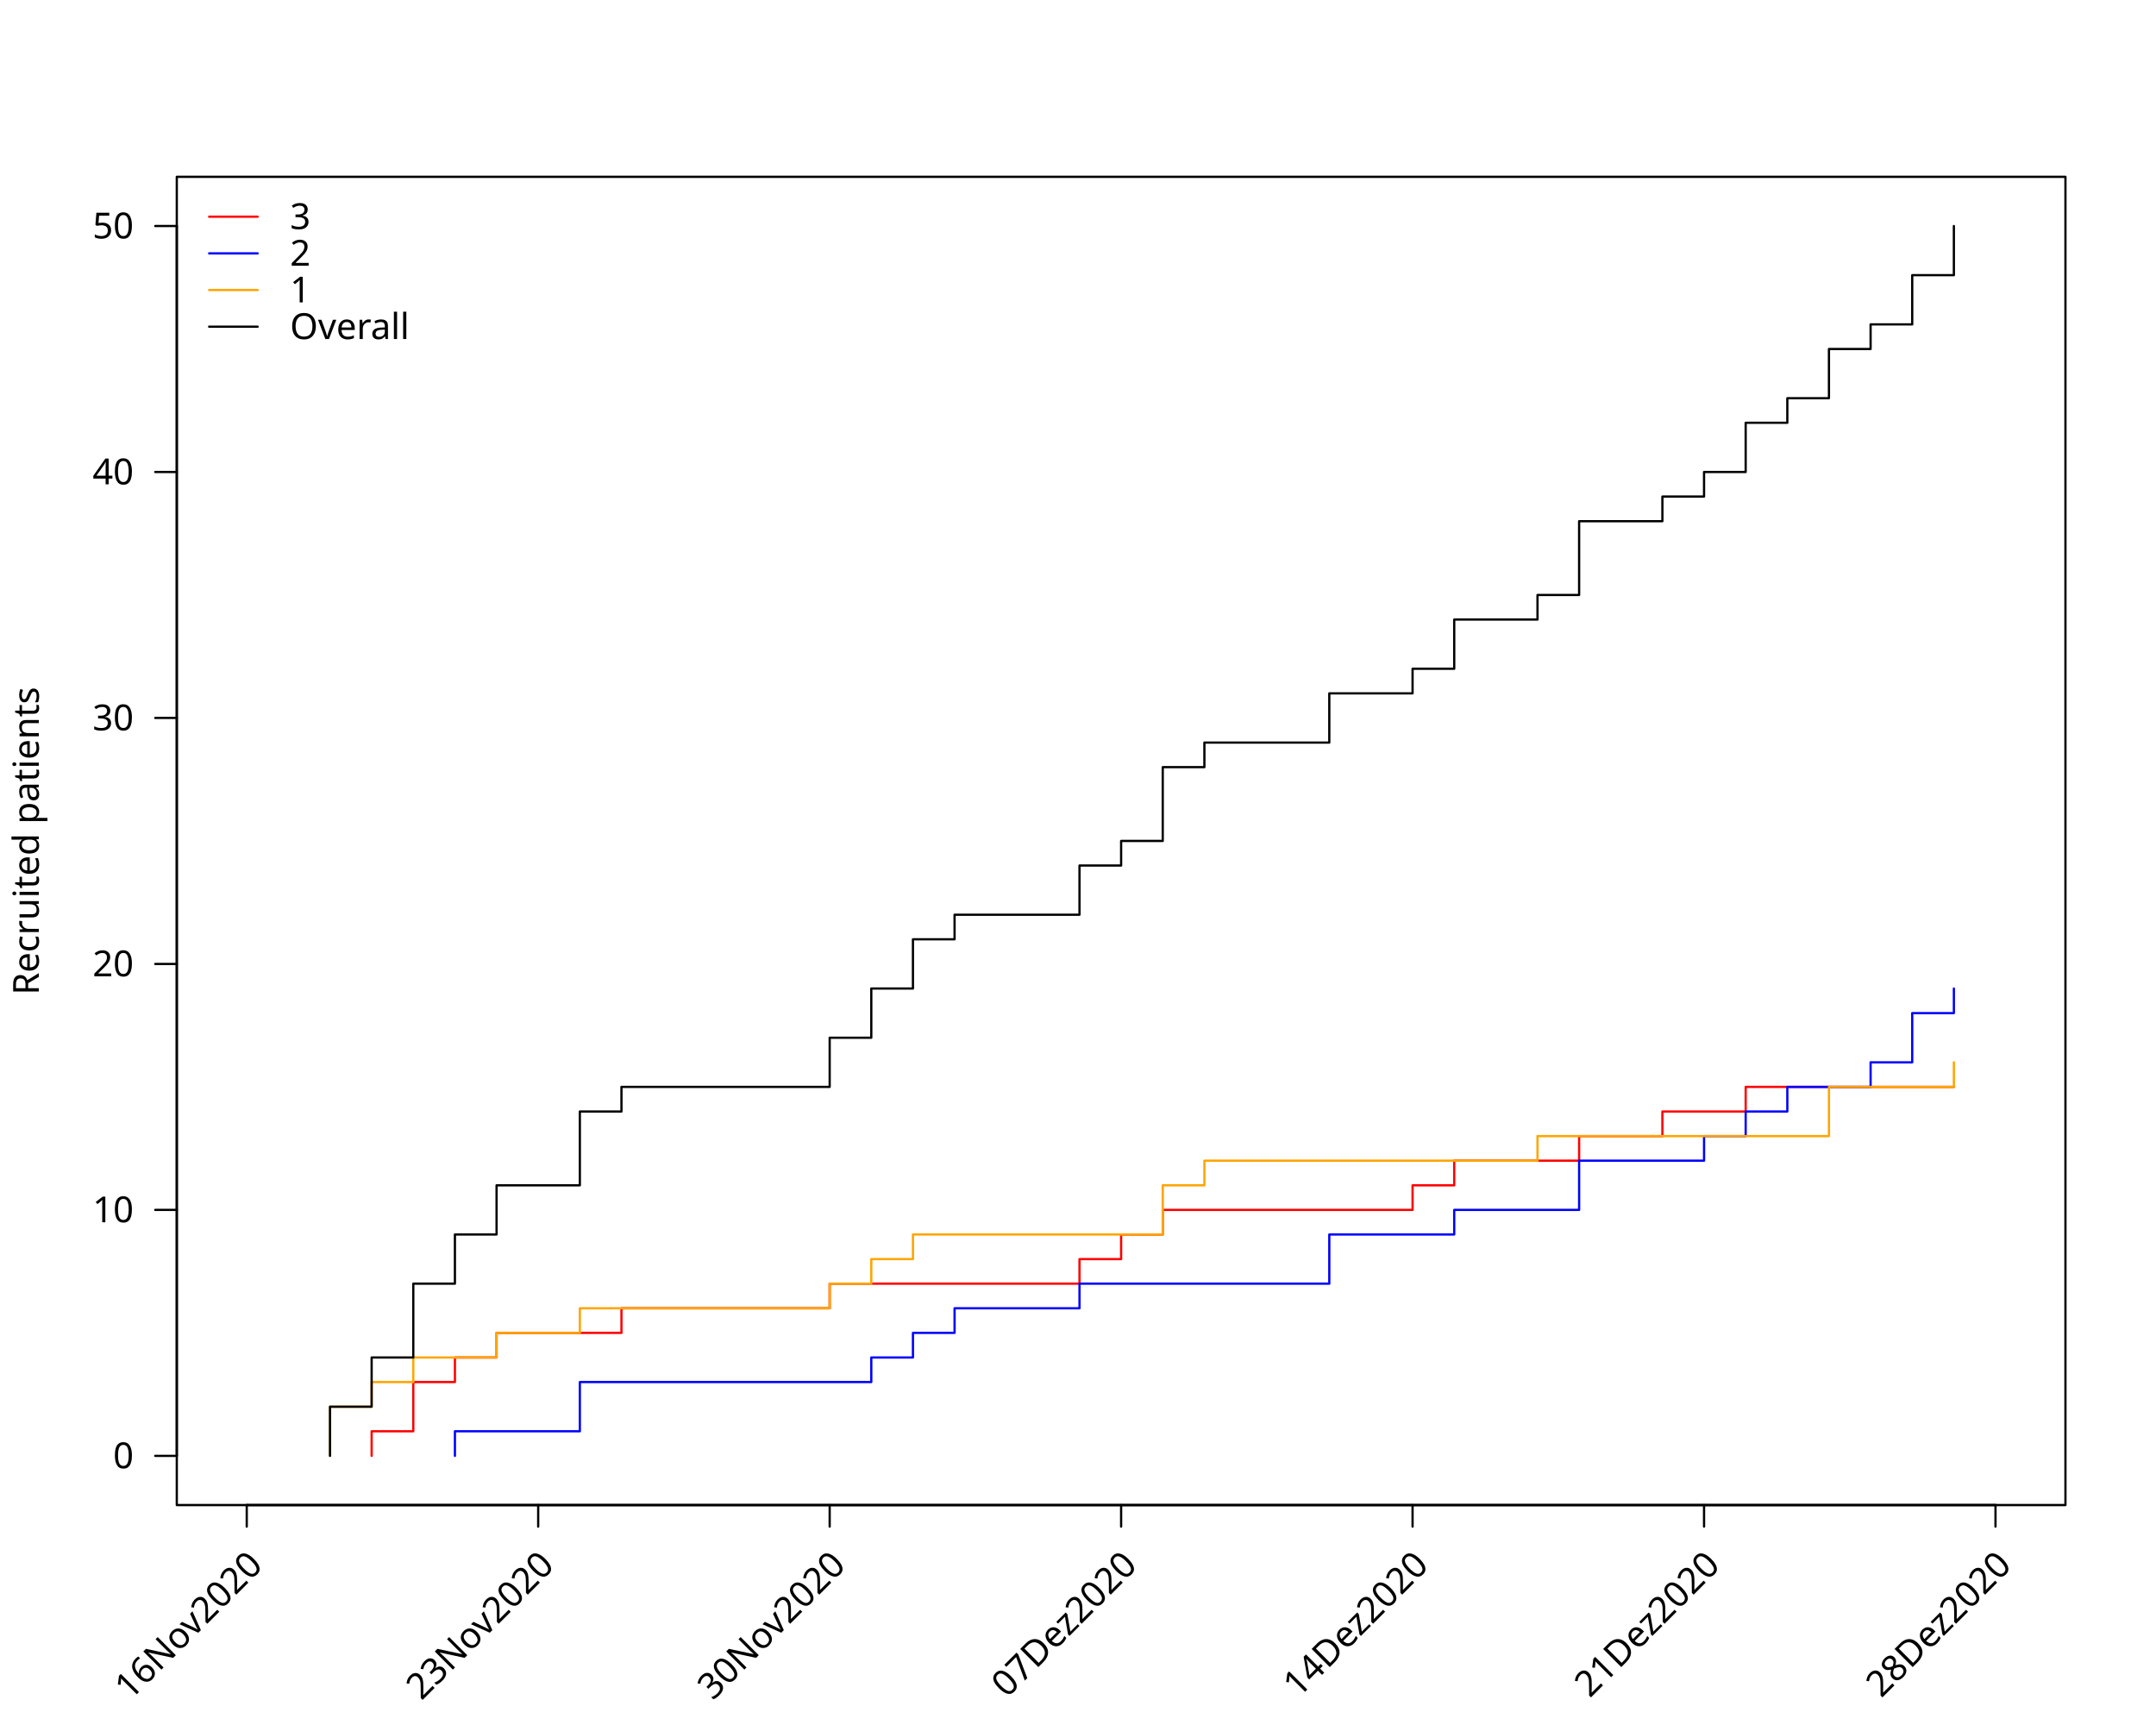
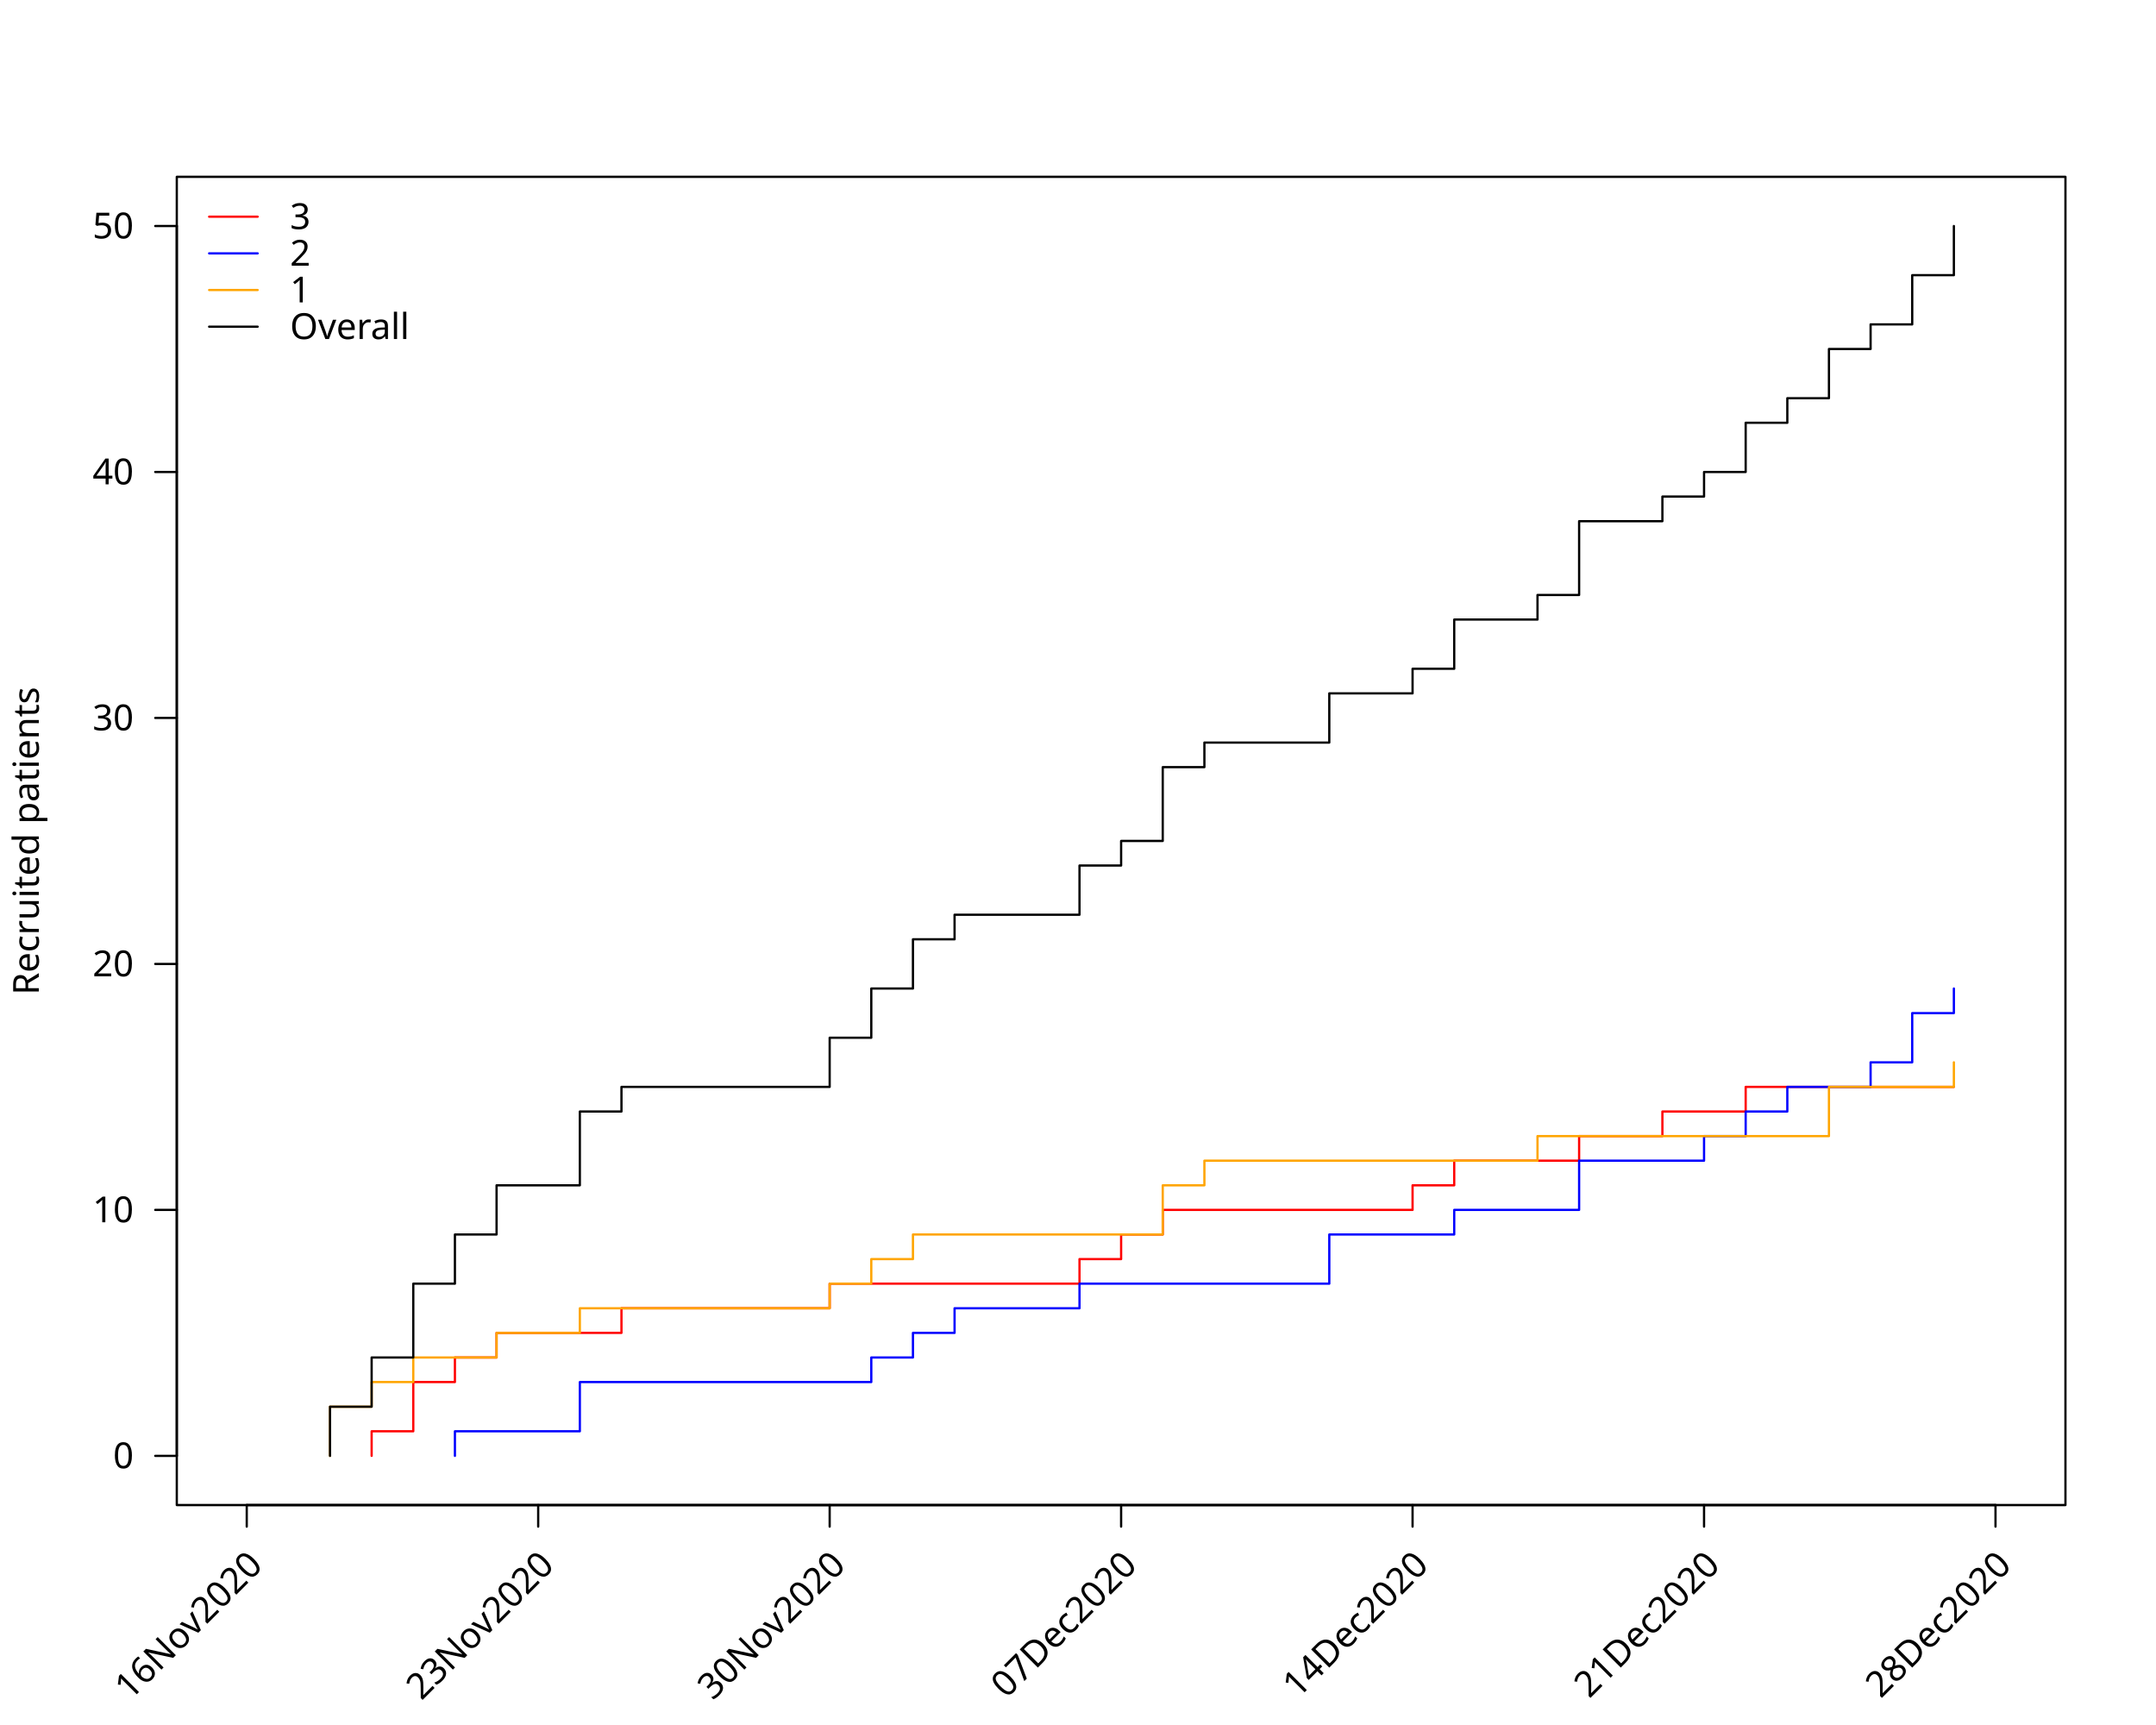
<svg xmlns="http://www.w3.org/2000/svg" class="svglite" data-engine-version="2.0" width="720.00pt" height="576.00pt" viewBox="0 0 720.00 576.00">
  <defs>
    <style type="text/css">
    .svglite line, .svglite polyline, .svglite polygon, .svglite path, .svglite rect, .svglite circle {
      fill: none;
      stroke: #000000;
      stroke-linecap: round;
      stroke-linejoin: round;
      stroke-miterlimit: 10.00;
    }
  </style>
  </defs>
  <rect width="100%" height="100%" style="stroke: none; fill: #FFFFFF;" />
  <defs>
    <clipPath id="cpMC4wMHw3MjAuMDB8MC4wMHw1NzYuMDA=">
      <rect x="0.00" y="0.00" width="720.00" height="576.00" />
    </clipPath>
  </defs>
  <g clip-path="url(#cpMC4wMHw3MjAuMDB8MC4wMHw1NzYuMDA=)">
    <text transform="translate(12.96,280.80) rotate(-90)" text-anchor="middle" style="font-size: 12.00px; font-family: sans;" textLength="96.73px" lengthAdjust="spacingAndGlyphs">Recruited patients</text>
    <polygon points="59.04,502.56 689.76,502.56 689.76,59.04 59.04,59.04 " style="stroke-width: 0.75; fill: none;" />
    <line x1="82.40" y1="502.56" x2="666.40" y2="502.56" style="stroke-width: 0.75;" />
    <line x1="82.40" y1="502.56" x2="82.40" y2="509.76" style="stroke-width: 0.75;" />
    <line x1="179.73" y1="502.56" x2="179.73" y2="509.76" style="stroke-width: 0.75;" />
    <line x1="277.07" y1="502.56" x2="277.07" y2="509.76" style="stroke-width: 0.75;" />
    <line x1="374.40" y1="502.56" x2="374.40" y2="509.76" style="stroke-width: 0.75;" />
    <line x1="471.73" y1="502.56" x2="471.73" y2="509.76" style="stroke-width: 0.75;" />
    <line x1="569.07" y1="502.56" x2="569.07" y2="509.76" style="stroke-width: 0.75;" />
    <line x1="666.40" y1="502.56" x2="666.40" y2="509.76" style="stroke-width: 0.75;" />
    <text transform="translate(88.24,523.18) rotate(-45)" text-anchor="end" style="font-size: 12.00px; font-family: sans;" textLength="61.39px" lengthAdjust="spacingAndGlyphs">16Nov2020</text>
    <text transform="translate(185.57,523.18) rotate(-45)" text-anchor="end" style="font-size: 12.00px; font-family: sans;" textLength="61.39px" lengthAdjust="spacingAndGlyphs">23Nov2020</text>
    <text transform="translate(282.91,523.18) rotate(-45)" text-anchor="end" style="font-size: 12.00px; font-family: sans;" textLength="61.39px" lengthAdjust="spacingAndGlyphs">30Nov2020</text>
-     <text transform="translate(380.24,523.18) rotate(-45)" text-anchor="end" style="font-size: 12.00px; font-family: sans;" textLength="61.39px" lengthAdjust="spacingAndGlyphs">07Dez2020</text>
-     <text transform="translate(477.57,523.18) rotate(-45)" text-anchor="end" style="font-size: 12.00px; font-family: sans;" textLength="61.39px" lengthAdjust="spacingAndGlyphs">14Dez2020</text>
-     <text transform="translate(574.91,523.18) rotate(-45)" text-anchor="end" style="font-size: 12.00px; font-family: sans;" textLength="61.39px" lengthAdjust="spacingAndGlyphs">21Dez2020</text>
-     <text transform="translate(672.24,523.18) rotate(-45)" text-anchor="end" style="font-size: 12.00px; font-family: sans;" textLength="61.39px" lengthAdjust="spacingAndGlyphs">28Dez2020</text>
+     <text transform="translate(380.24,523.18) rotate(-45)" text-anchor="end" style="font-size: 12.00px; font-family: sans;" textLength="61.39px" lengthAdjust="spacingAndGlyphs">07Dec2020</text>
+     <text transform="translate(477.57,523.18) rotate(-45)" text-anchor="end" style="font-size: 12.00px; font-family: sans;" textLength="61.39px" lengthAdjust="spacingAndGlyphs">14Dec2020</text>
+     <text transform="translate(574.91,523.18) rotate(-45)" text-anchor="end" style="font-size: 12.00px; font-family: sans;" textLength="61.39px" lengthAdjust="spacingAndGlyphs">21Dec2020</text>
+     <text transform="translate(672.24,523.18) rotate(-45)" text-anchor="end" style="font-size: 12.00px; font-family: sans;" textLength="61.39px" lengthAdjust="spacingAndGlyphs">28Dec2020</text>
    <line x1="59.04" y1="486.13" x2="59.04" y2="75.47" style="stroke-width: 0.75;" />
    <line x1="59.04" y1="486.13" x2="51.84" y2="486.13" style="stroke-width: 0.75;" />
    <line x1="59.04" y1="404.00" x2="51.84" y2="404.00" style="stroke-width: 0.75;" />
    <line x1="59.04" y1="321.87" x2="51.84" y2="321.87" style="stroke-width: 0.75;" />
    <line x1="59.04" y1="239.73" x2="51.84" y2="239.73" style="stroke-width: 0.75;" />
    <line x1="59.04" y1="157.60" x2="51.84" y2="157.60" style="stroke-width: 0.75;" />
    <line x1="59.04" y1="75.47" x2="51.84" y2="75.47" style="stroke-width: 0.75;" />
    <text x="44.64" y="490.26" text-anchor="end" style="font-size: 12.00px; font-family: sans;" textLength="6.67px" lengthAdjust="spacingAndGlyphs">0</text>
    <text x="44.64" y="408.13" text-anchor="end" style="font-size: 12.00px; font-family: sans;" textLength="13.35px" lengthAdjust="spacingAndGlyphs">10</text>
    <text x="44.64" y="326.00" text-anchor="end" style="font-size: 12.00px; font-family: sans;" textLength="13.35px" lengthAdjust="spacingAndGlyphs">20</text>
    <text x="44.64" y="243.86" text-anchor="end" style="font-size: 12.00px; font-family: sans;" textLength="13.35px" lengthAdjust="spacingAndGlyphs">30</text>
    <text x="44.64" y="161.73" text-anchor="end" style="font-size: 12.00px; font-family: sans;" textLength="13.35px" lengthAdjust="spacingAndGlyphs">40</text>
    <text x="44.64" y="79.60" text-anchor="end" style="font-size: 12.00px; font-family: sans;" textLength="13.35px" lengthAdjust="spacingAndGlyphs">50</text>
  </g>
  <defs>
    <clipPath id="cpNTkuMDR8Njg5Ljc2fDU5LjA0fDUwMi41Ng==">
      <rect x="59.04" y="59.04" width="630.72" height="443.52" />
    </clipPath>
  </defs>
  <g clip-path="url(#cpNTkuMDR8Njg5Ljc2fDU5LjA0fDUwMi41Ng==)">
    <polyline points="124.11,486.13 124.11,486.13 124.11,477.92 138.02,477.92 138.02,461.49 151.92,461.49 151.92,453.28 165.83,453.28 165.83,445.07 207.54,445.07 207.54,436.85 277.07,436.85 277.07,428.64 360.50,428.64 360.50,420.43 374.40,420.43 374.40,412.21 388.30,412.21 388.30,404.00 471.73,404.00 471.73,395.79 485.64,395.79 485.64,387.57 527.35,387.57 527.35,379.36 555.16,379.36 555.16,371.15 582.97,371.15 582.97,362.93 652.50,362.93 652.50,362.93 " style="stroke-width: 0.75; stroke: #FF0000;" />
    <polyline points="151.92,486.13 151.92,486.13 151.92,477.92 193.64,477.92 193.64,461.49 290.97,461.49 290.97,453.28 304.88,453.28 304.88,445.07 318.78,445.07 318.78,436.85 360.50,436.85 360.50,428.64 443.92,428.64 443.92,412.21 485.64,412.21 485.64,404.00 527.35,404.00 527.35,387.57 569.07,387.57 569.07,379.36 582.97,379.36 582.97,371.15 596.88,371.15 596.88,362.93 624.69,362.93 624.69,354.72 638.59,354.72 638.59,338.29 652.50,338.29 652.50,330.08 " style="stroke-width: 0.75; stroke: #0000FF;" />
    <polyline points="110.21,486.13 110.21,486.13 110.21,469.71 124.11,469.71 124.11,461.49 138.02,461.49 138.02,453.28 165.83,453.28 165.83,445.07 193.64,445.07 193.64,436.85 277.07,436.85 277.07,428.64 290.97,428.64 290.97,420.43 304.88,420.43 304.88,412.21 388.30,412.21 388.30,395.79 402.21,395.79 402.21,387.57 513.45,387.57 513.45,379.36 610.78,379.36 610.78,362.93 652.50,362.93 652.50,354.72 " style="stroke-width: 0.75; stroke: #FFA500;" />
    <polyline points="110.21,486.13 110.21,486.13 110.21,469.71 124.11,469.71 124.11,453.28 138.02,453.28 138.02,428.64 151.92,428.64 151.92,412.21 165.83,412.21 165.83,395.79 193.64,395.79 193.64,371.15 207.54,371.15 207.54,362.93 277.07,362.93 277.07,346.51 290.97,346.51 290.97,330.08 304.88,330.08 304.88,313.65 318.78,313.65 318.78,305.44 360.50,305.44 360.50,289.01 374.40,289.01 374.40,280.80 388.30,280.80 388.30,256.16 402.21,256.16 402.21,247.95 443.92,247.95 443.92,231.52 471.73,231.52 471.73,223.31 485.64,223.31 485.64,206.88 513.45,206.88 513.45,198.67 527.35,198.67 527.35,174.03 555.16,174.03 555.16,165.81 569.07,165.81 569.07,157.60 582.97,157.60 582.97,141.17 596.88,141.17 596.88,132.96 610.78,132.96 610.78,116.53 624.69,116.53 624.69,108.32 638.59,108.32 638.59,91.89 652.50,91.89 652.50,75.47 " style="stroke-width: 0.75;" />
    <line x1="69.84" y1="72.36" x2="86.04" y2="72.36" style="stroke-width: 0.75; stroke: #FF0000;" />
    <line x1="69.84" y1="84.60" x2="86.04" y2="84.60" style="stroke-width: 0.75; stroke: #0000FF;" />
    <line x1="69.84" y1="96.84" x2="86.04" y2="96.84" style="stroke-width: 0.75; stroke: #FFA500;" />
    <line x1="69.84" y1="109.08" x2="86.04" y2="109.08" style="stroke-width: 0.75;" />
    <text x="96.84" y="76.49" style="font-size: 12.00px; font-family: sans;" textLength="6.67px" lengthAdjust="spacingAndGlyphs">3</text>
    <text x="96.84" y="88.73" style="font-size: 12.00px; font-family: sans;" textLength="6.67px" lengthAdjust="spacingAndGlyphs">2</text>
    <text x="96.84" y="100.97" style="font-size: 12.00px; font-family: sans;" textLength="6.67px" lengthAdjust="spacingAndGlyphs">1</text>
    <text x="96.84" y="113.21" style="font-size: 12.00px; font-family: sans;" textLength="38.02px" lengthAdjust="spacingAndGlyphs">Overall</text>
  </g>
</svg>
